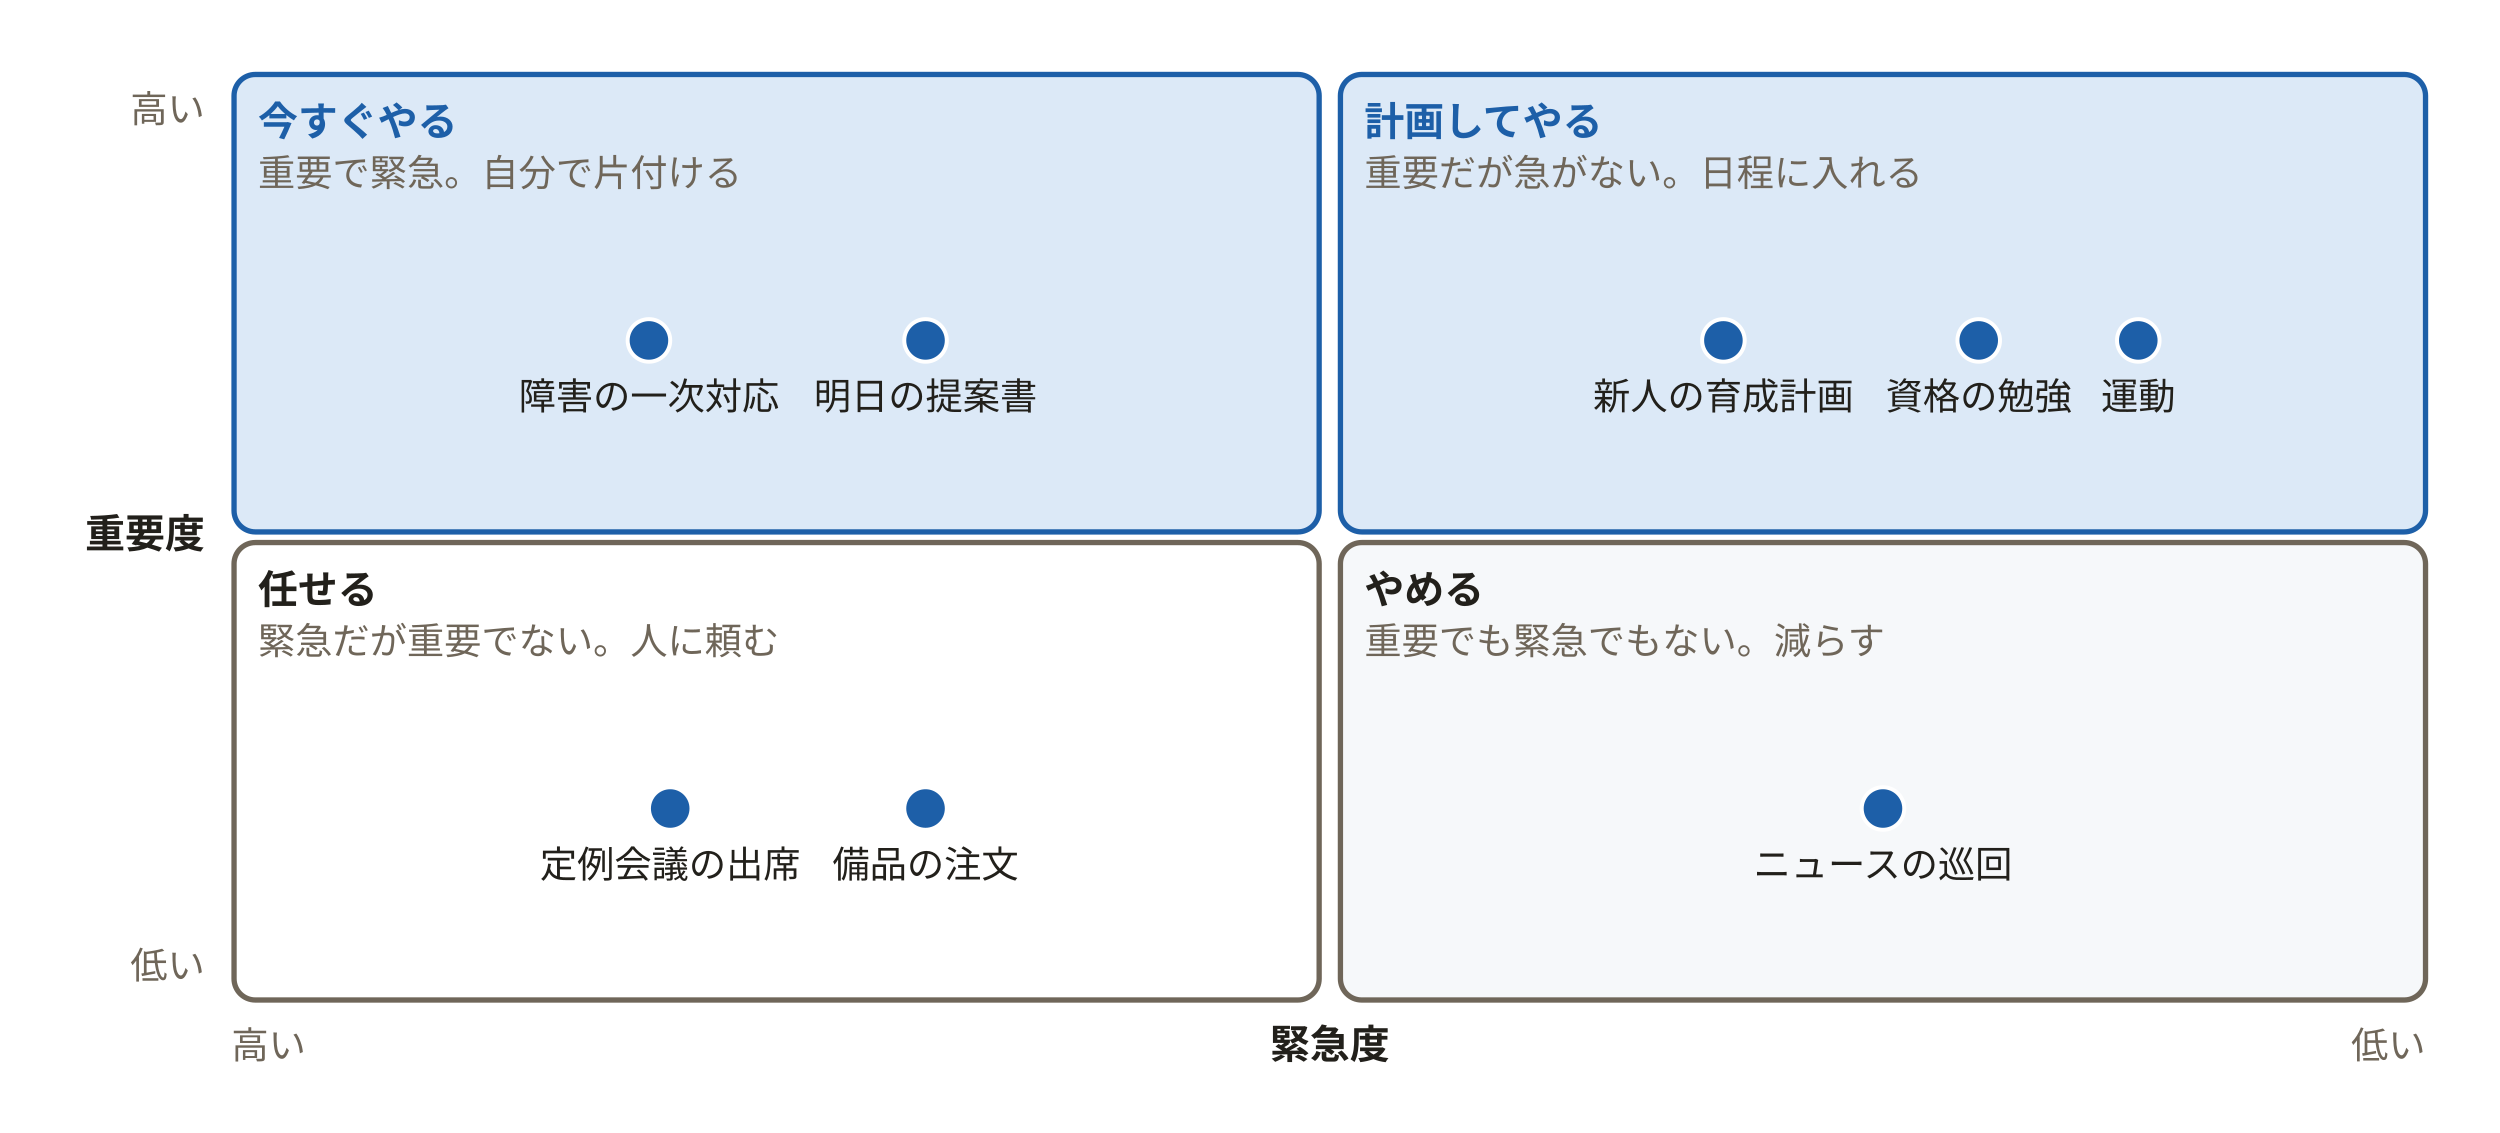
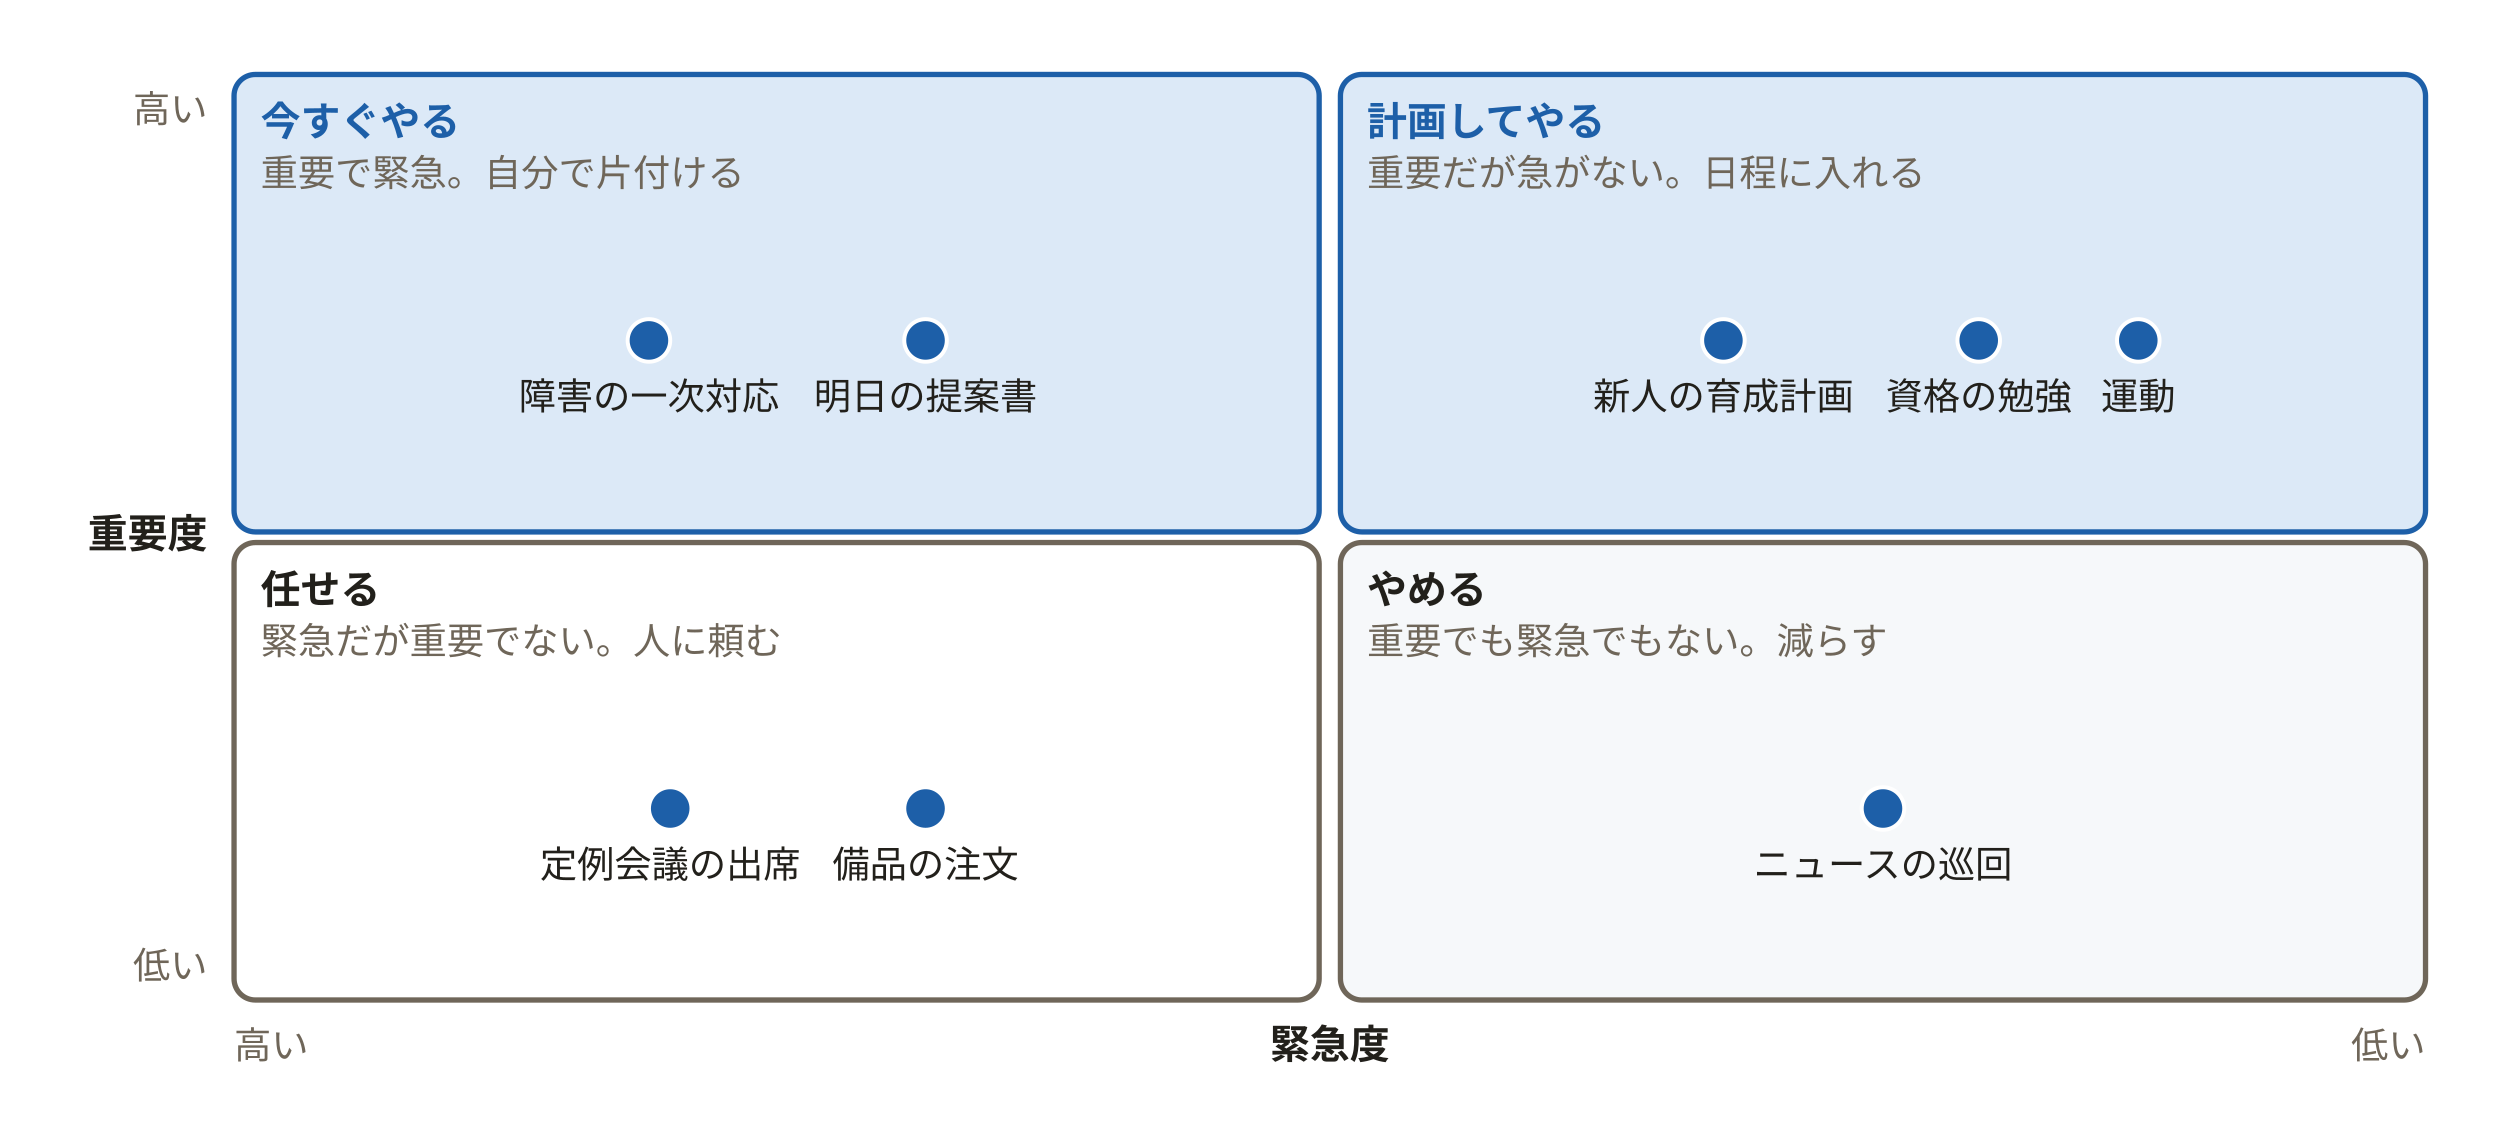
<svg xmlns="http://www.w3.org/2000/svg" width="940" height="426" viewBox="0 0 940 426" role="img" aria-labelledby="svg-title">
  <style>
    text { font-family: 'Hiragino Sans','Hiragino Kaku Gothic ProN','Yu Gothic','YuGothic',Meiryo,'Noto Sans JP',sans-serif; }
    .emoji { font-family: 'Noto Color Emoji','Segoe UI Emoji',sans-serif; }
  </style>
  <rect x="0" y="0" width="940" height="426" fill="#ffffff" />
  <rect x="88" y="28" width="408" height="172" rx="8" fill="#dce9f7" stroke="#1d5fa8" stroke-width="2" />
  <rect x="504" y="28" width="408" height="172" rx="8" fill="#dce9f7" stroke="#1d5fa8" stroke-width="2" />
  <rect x="88" y="204" width="408" height="172" rx="8" fill="#ffffff" stroke="#6f6659" stroke-width="2" />
  <rect x="504" y="204" width="408" height="172" rx="8" fill="#f6f8fa" stroke="#6f6659" stroke-width="2" />
  <circle cx="244" cy="128" r="8" fill="#1d5fa8" stroke="#ffffff" stroke-width="1.5" />
  <circle cx="348" cy="128" r="8" fill="#1d5fa8" stroke="#ffffff" stroke-width="1.5" />
  <circle cx="648" cy="128" r="8" fill="#1d5fa8" stroke="#ffffff" stroke-width="1.5" />
  <circle cx="744" cy="128" r="8" fill="#1d5fa8" stroke="#ffffff" stroke-width="1.5" />
  <circle cx="804" cy="128" r="8" fill="#1d5fa8" stroke="#ffffff" stroke-width="1.5" />
  <circle cx="252" cy="304" r="8" fill="#1d5fa8" stroke="#ffffff" stroke-width="1.5" />
  <circle cx="348" cy="304" r="8" fill="#1d5fa8" stroke="#ffffff" stroke-width="1.5" />
  <circle cx="708" cy="304" r="8" fill="#1d5fa8" stroke="#ffffff" stroke-width="1.5" />
-   <text x="97" y="51" font-size="15" font-weight="700" fill="#1d5fa8">今すぐやる</text>
-   <text x="97" y="70" font-size="14" fill="#6f6659">重要で緊急。自分で片付ける</text>
-   <text x="513" y="51" font-size="15" font-weight="700" fill="#1d5fa8">計画してやる</text>
-   <text x="513" y="70" font-size="14" fill="#6f6659">重要だが急がない。日程に入れる</text>
-   <text x="97" y="227" font-size="15" font-weight="700" fill="#22201b">任せる</text>
-   <text x="97" y="246" font-size="14" fill="#6f6659">緊急だが重要でない。人に頼む</text>
-   <text x="513" y="227" font-size="15" font-weight="700" fill="#22201b">やめる</text>
-   <text x="513" y="246" font-size="14" fill="#6f6659">重要でも緊急でもない。減らす</text>
+   <text x="98" y="51" font-size="15" font-weight="700" fill="#1d5fa8">今すぐやる</text>
+   <text x="98" y="70" font-size="14" fill="#6f6659">重要で緊急。自分で片付ける</text>
+   <text x="514" y="51" font-size="15" font-weight="700" fill="#1d5fa8">計画してやる</text>
+   <text x="514" y="70" font-size="14" fill="#6f6659">重要だが急がない。日程に入れる</text>
+   <text x="98" y="227" font-size="15" font-weight="700" fill="#22201b">任せる</text>
+   <text x="98" y="246" font-size="14" fill="#6f6659">緊急だが重要でない。人に頼む</text>
+   <text x="514" y="227" font-size="15" font-weight="700" fill="#22201b">やめる</text>
+   <text x="514" y="246" font-size="14" fill="#6f6659">重要でも緊急でもない。減らす</text>
  <text x="244" y="154" text-anchor="middle" font-size="14" fill="#22201b">障害の一次対応</text>
  <text x="348" y="154" text-anchor="middle" font-size="14" fill="#22201b">明日の提案書</text>
  <text x="648" y="154" text-anchor="middle" font-size="14" fill="#22201b">新人の育成計画</text>
  <text x="744" y="154" text-anchor="middle" font-size="14" fill="#22201b">資格の勉強</text>
  <text x="804" y="154" text-anchor="middle" font-size="14" fill="#22201b">運動</text>
  <text x="252" y="330" text-anchor="middle" font-size="14" fill="#22201b">定例会議の出席</text>
  <text x="348" y="330" text-anchor="middle" font-size="14" fill="#22201b">備品の注文</text>
  <text x="708" y="330" text-anchor="middle" font-size="14" fill="#22201b">ニュースの巡回</text>
-   <text x="77" y="46" text-anchor="end" font-size="14" fill="#6f6659">高い</text>
-   <text x="77" y="368" text-anchor="end" font-size="14" fill="#6f6659">低い</text>
-   <text x="77" y="206" text-anchor="end" font-size="15" font-weight="700" fill="#22201b">重要度</text>
-   <text x="87" y="398" font-size="14" fill="#6f6659">高い</text>
+   <text x="78" y="46" text-anchor="end" font-size="14" fill="#6f6659">高い</text>
+   <text x="78" y="368" text-anchor="end" font-size="14" fill="#6f6659">低い</text>
+   <text x="78" y="206" text-anchor="end" font-size="15" font-weight="700" fill="#22201b">重要度</text>
+   <text x="88" y="398" font-size="14" fill="#6f6659">高い</text>
  <text x="912" y="398" text-anchor="end" font-size="14" fill="#6f6659">低い</text>
  <text x="500" y="398" text-anchor="middle" font-size="15" font-weight="700" fill="#22201b">緊急度</text>
</svg>
